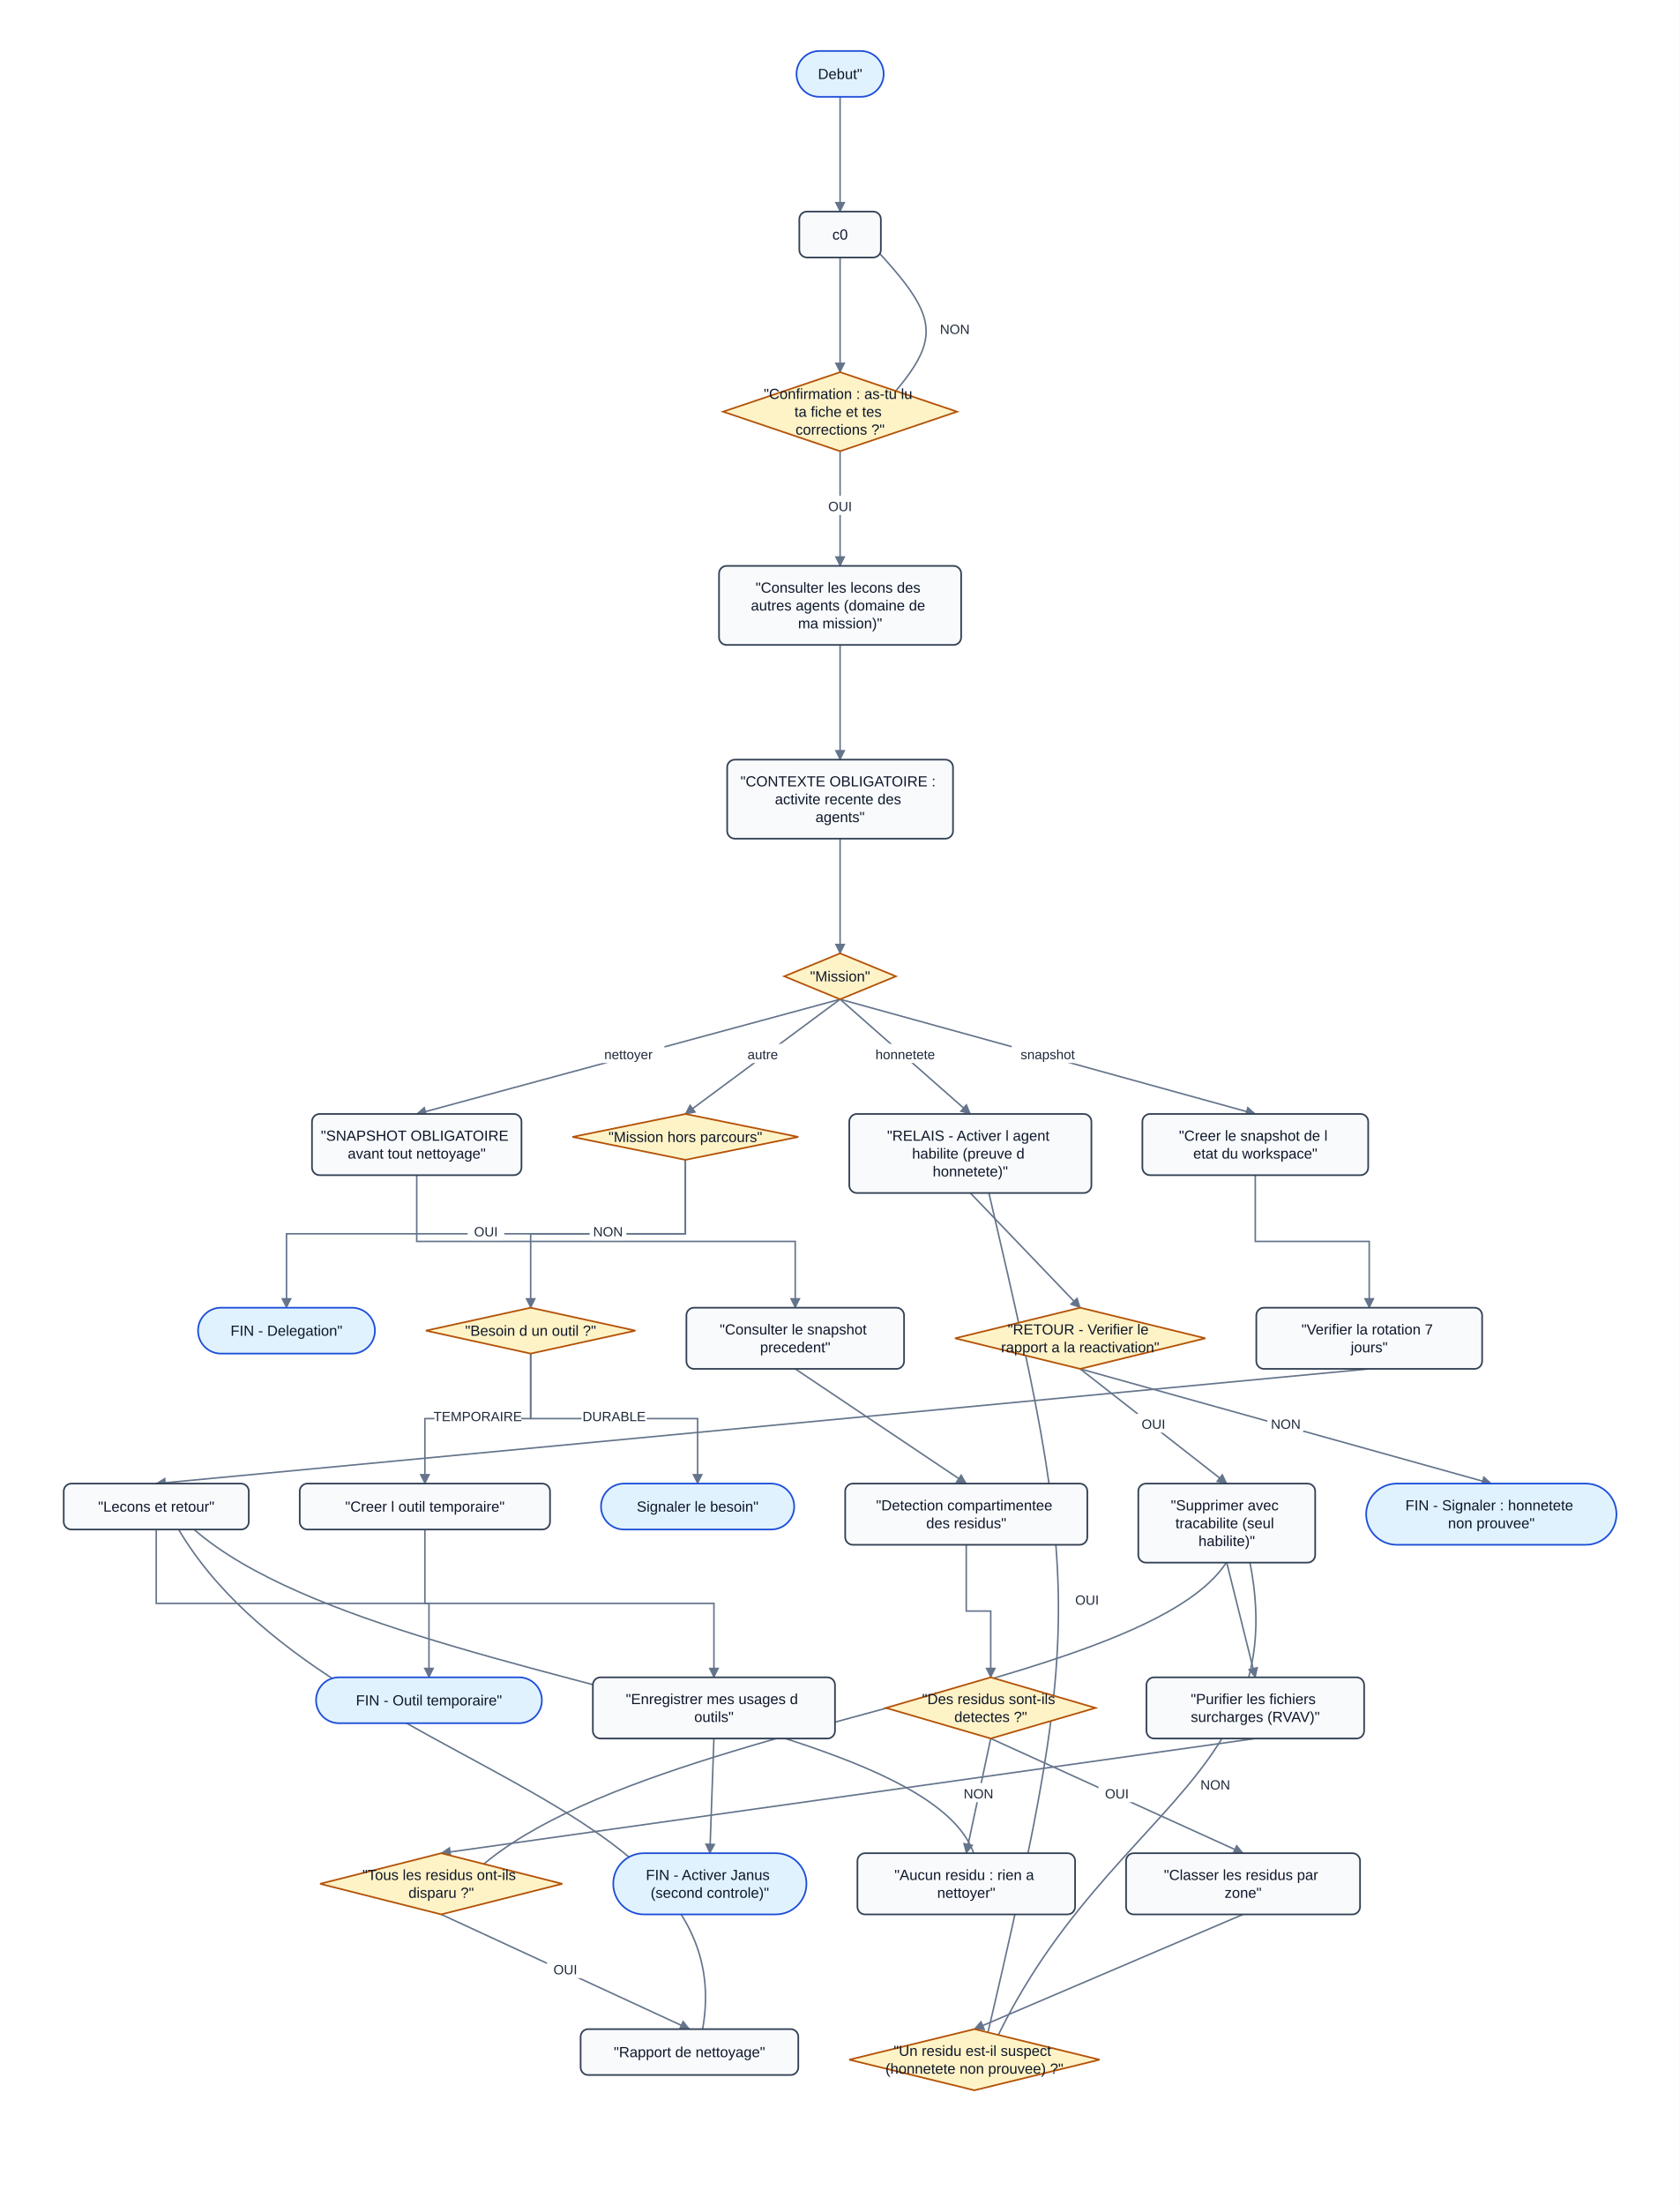
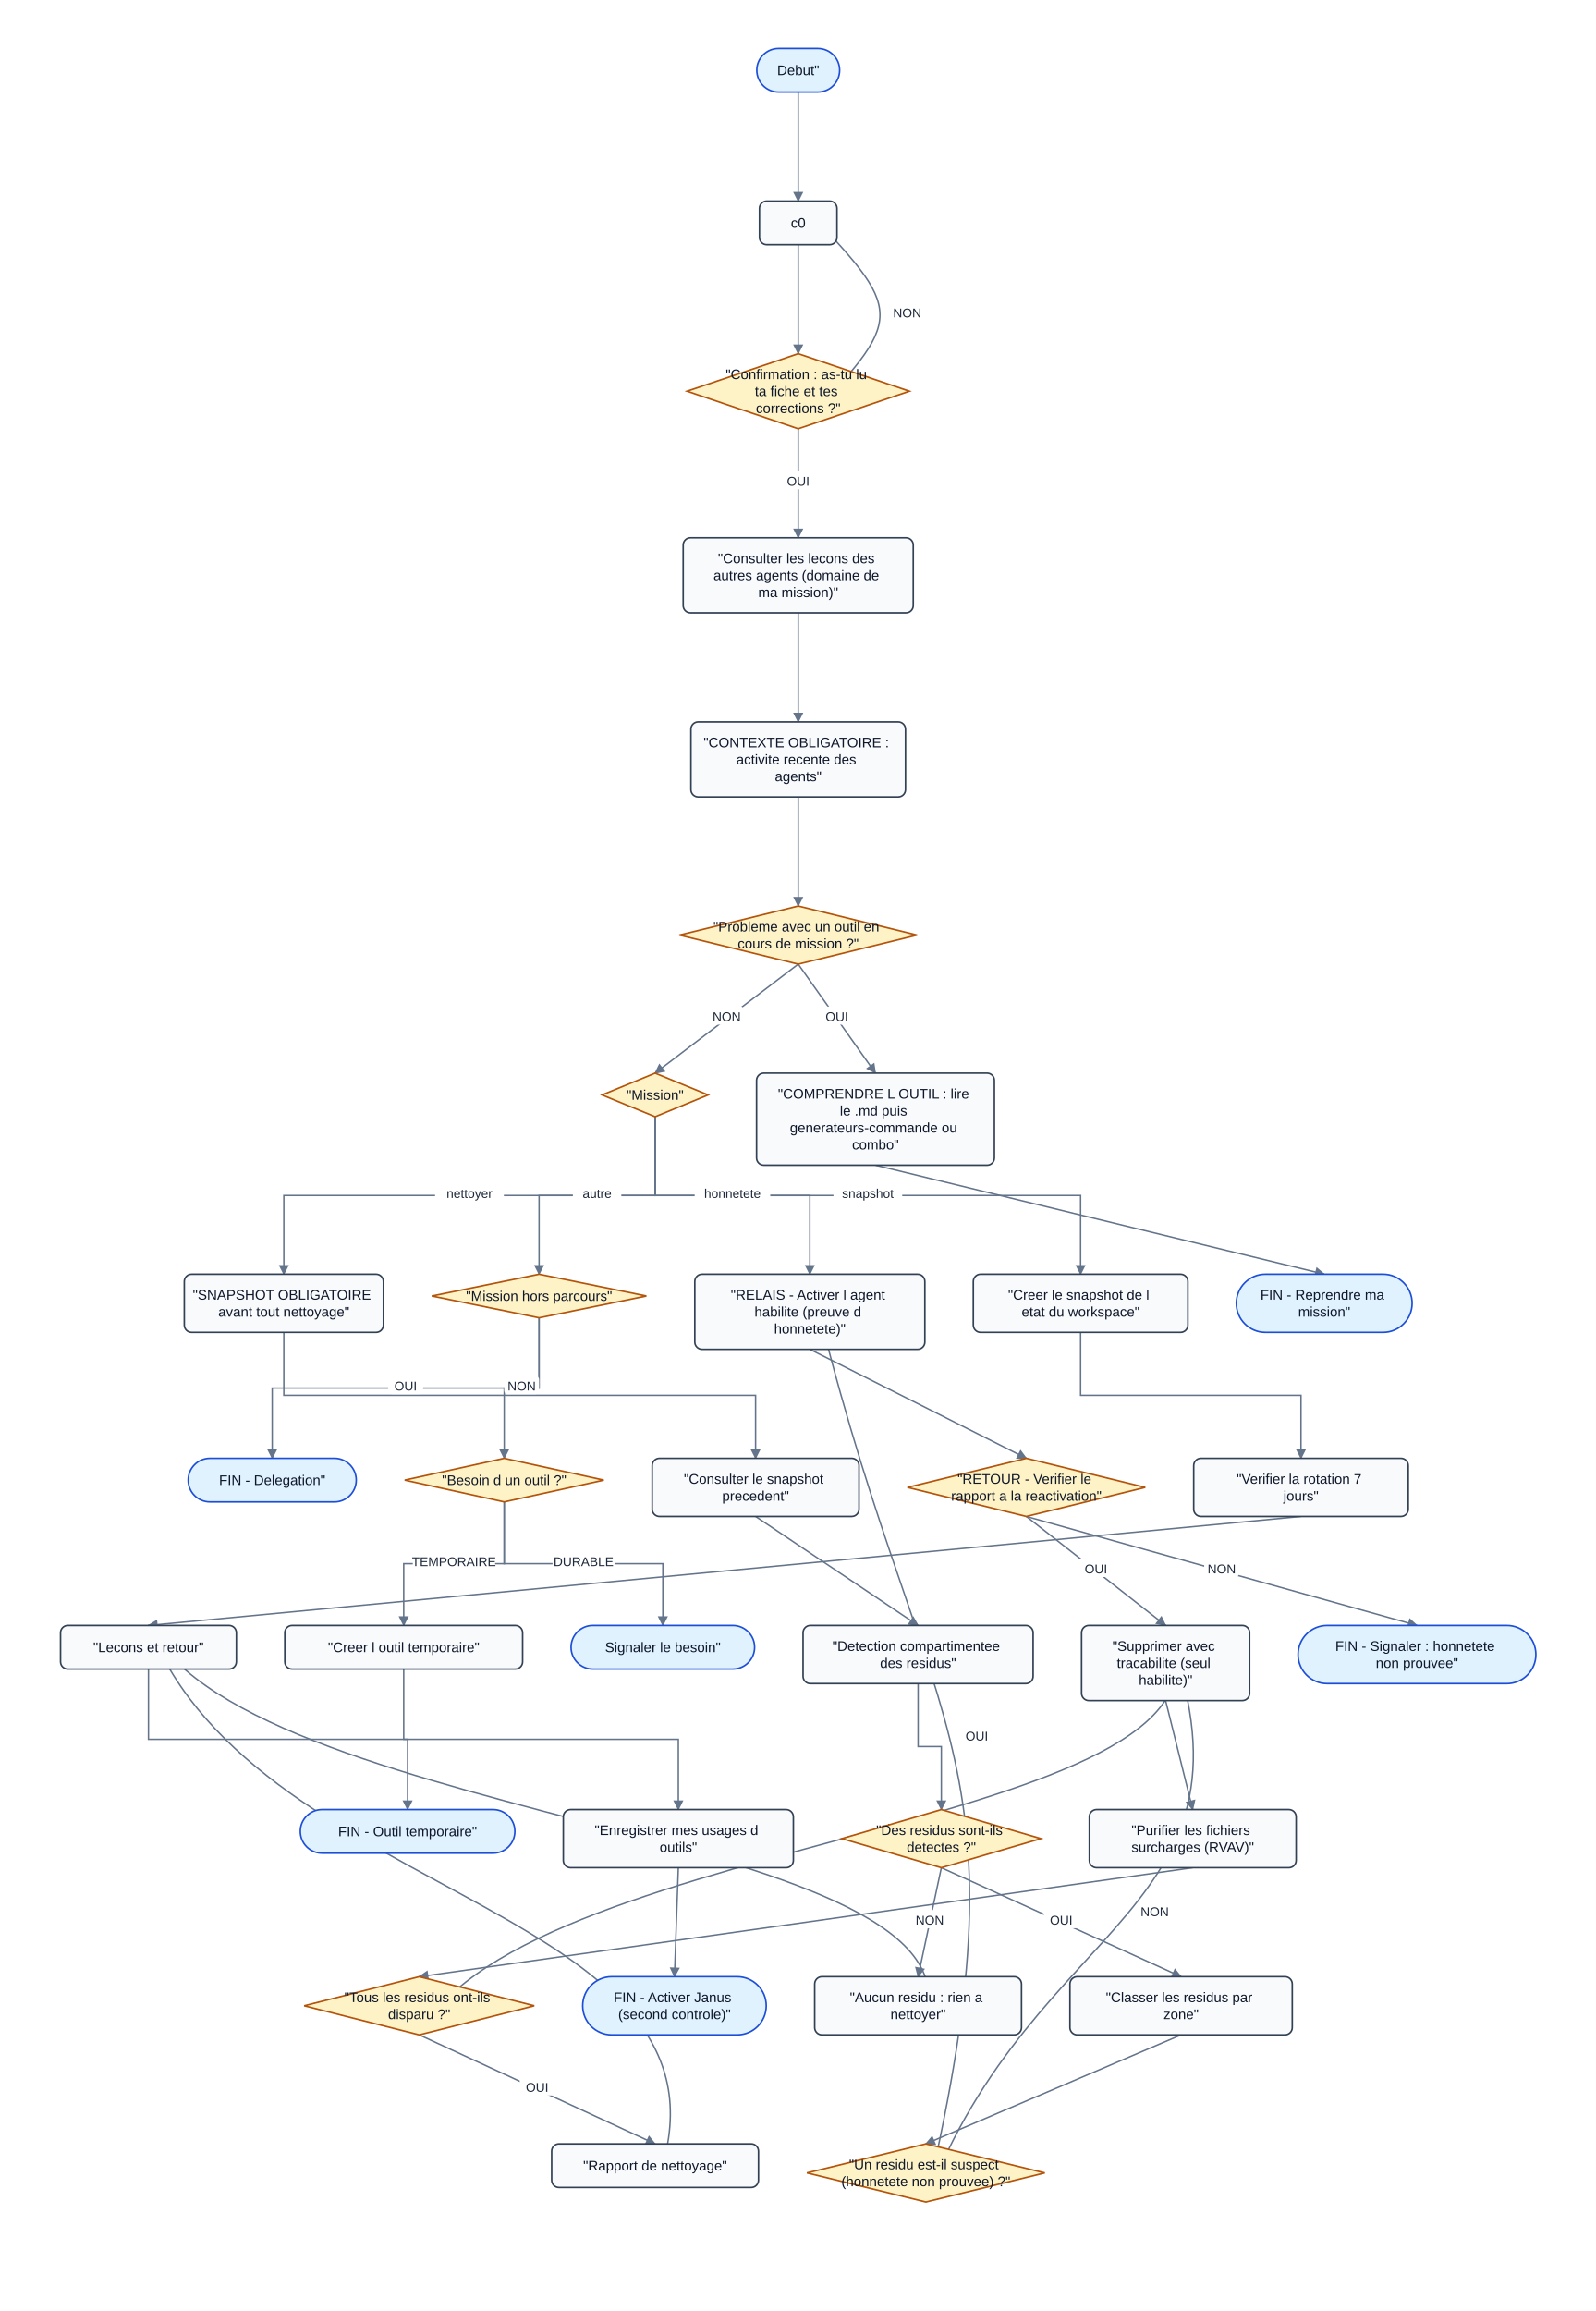
- <svg xmlns="http://www.w3.org/2000/svg" width="1318" height="1730" viewBox="0 0 1318 1730" font-family="Arial, Helvetica, sans-serif">
+ <svg xmlns="http://www.w3.org/2000/svg" width="1318" height="1908" viewBox="0 0 1318 1908" font-family="Arial, Helvetica, sans-serif">
  <defs>
    <marker id="fleche" viewBox="0 0 10 10" refX="9" refY="5" markerWidth="7" markerHeight="7" orient="auto-start-reverse">
      <path d="M 0 0 L 10 5 L 0 10 z" fill="#64748b" />
    </marker>
  </defs>
-   <rect width="1318" height="1730" fill="#ffffff" />
+   <rect width="1318" height="1908" fill="#ffffff" />
  <path d="M 659.2 76.0 L 659.2 166.0" fill="none" stroke="#64748b" stroke-width="1.2" marker-end="url(#fleche)" />
  <path d="M 659.2 202.0 L 659.2 292.0" fill="none" stroke="#64748b" stroke-width="1.2" marker-end="url(#fleche)" />
  <path d="M 659.2 354.0 L 659.2 444.0" fill="none" stroke="#64748b" stroke-width="1.2" marker-end="url(#fleche)" />
  <rect x="644.8" y="389.0" width="28.8" height="15" rx="3" fill="#ffffff" stroke="none" />
  <text x="659.2" y="401.0" text-anchor="middle" font-size="10.5" fill="#1e293b">OUI</text>
  <path d="M 659.2 354.0 C 749.2 260.0, 749.2 260.0, 659.2 166.0" fill="none" stroke="#64748b" stroke-width="1.2" marker-end="url(#fleche)" />
  <rect x="734.8" y="250.0" width="28.8" height="15" rx="3" fill="#ffffff" stroke="none" />
  <text x="749.2" y="262.0" text-anchor="middle" font-size="10.5" fill="#1e293b">NON</text>
  <path d="M 659.2 658.0 L 659.2 748.0" fill="none" stroke="#64748b" stroke-width="1.2" marker-end="url(#fleche)" />
  <path d="M 659.2 506.0 L 659.2 596.0" fill="none" stroke="#64748b" stroke-width="1.2" marker-end="url(#fleche)" />
-   <path d="M 659.2 784.0 L 327.0 874.0" fill="none" stroke="#64748b" stroke-width="1.2" marker-end="url(#fleche)" />
-   <rect x="464.7" y="819.0" width="56.8" height="15" rx="3" fill="#ffffff" stroke="none" />
-   <text x="493.1" y="831.0" text-anchor="middle" font-size="10.5" fill="#1e293b">nettoyer</text>
-   <path d="M 659.2 784.0 L 985.0 874.0" fill="none" stroke="#64748b" stroke-width="1.2" marker-end="url(#fleche)" />
-   <rect x="793.7" y="819.0" width="56.8" height="15" rx="3" fill="#ffffff" stroke="none" />
-   <text x="822.1" y="831.0" text-anchor="middle" font-size="10.5" fill="#1e293b">snapshot</text>
-   <path d="M 659.2 784.0 L 761.4 874.0" fill="none" stroke="#64748b" stroke-width="1.2" marker-end="url(#fleche)" />
-   <rect x="679.1" y="819.0" width="62.4" height="15" rx="3" fill="#ffffff" stroke="none" />
-   <text x="710.3" y="831.0" text-anchor="middle" font-size="10.5" fill="#1e293b">honnetete</text>
-   <path d="M 659.2 784.0 L 537.8 874.0" fill="none" stroke="#64748b" stroke-width="1.2" marker-end="url(#fleche)" />
-   <rect x="578.5" y="819.0" width="40.0" height="15" rx="3" fill="#ffffff" stroke="none" />
-   <text x="598.5" y="831.0" text-anchor="middle" font-size="10.5" fill="#1e293b">autre</text>
-   <path d="M 346.2 1502.0 L 541.0 1592.0" fill="none" stroke="#64748b" stroke-width="1.2" marker-end="url(#fleche)" />
-   <rect x="429.2" y="1537.0" width="28.8" height="15" rx="3" fill="#ffffff" stroke="none" />
-   <text x="443.6" y="1549.0" text-anchor="middle" font-size="10.5" fill="#1e293b">OUI</text>
-   <path d="M 346.2 1502.0 C 436.2 1333.0, 1052.6 1333.0, 962.6 1164.0" fill="none" stroke="#64748b" stroke-width="1.2" marker-end="url(#fleche)" />
-   <rect x="730.0" y="1323.0" width="28.8" height="15" rx="3" fill="#ffffff" stroke="none" />
-   <text x="744.4" y="1335.0" text-anchor="middle" font-size="10.5" fill="#1e293b">NON</text>
-   <path d="M 541.0 1628.0 C 631.0 1396.0, 212.6 1396.0, 122.6 1164.0" fill="none" stroke="#64748b" stroke-width="1.2" marker-end="url(#fleche)" />
-   <path d="M 122.6 1200.0 V 1258.0 H 560.2 V 1316.0" fill="none" stroke="#64748b" stroke-width="1.2" marker-end="url(#fleche)" />
-   <path d="M 327.0 922.0 V 974.0 H 624.0 V 1026.0" fill="none" stroke="#64748b" stroke-width="1.2" marker-end="url(#fleche)" />
-   <path d="M 537.8 910.0 V 968.0 H 224.8 V 1026.0" fill="none" stroke="#64748b" stroke-width="1.2" marker-end="url(#fleche)" />
-   <rect x="366.9" y="958.0" width="28.8" height="15" rx="3" fill="#ffffff" stroke="none" />
-   <text x="381.3" y="970.0" text-anchor="middle" font-size="10.5" fill="#1e293b">OUI</text>
-   <path d="M 537.8 910.0 V 968.0 H 416.4 V 1026.0" fill="none" stroke="#64748b" stroke-width="1.2" marker-end="url(#fleche)" />
-   <rect x="462.7" y="958.0" width="28.8" height="15" rx="3" fill="#ffffff" stroke="none" />
-   <text x="477.1" y="970.0" text-anchor="middle" font-size="10.5" fill="#1e293b">NON</text>
-   <path d="M 416.4 1062.0 V 1113.0 H 333.4 V 1164.0" fill="none" stroke="#64748b" stroke-width="1.2" marker-end="url(#fleche)" />
-   <rect x="340.9" y="1103.0" width="68.0" height="15" rx="3" fill="#ffffff" stroke="none" />
-   <text x="374.9" y="1115.0" text-anchor="middle" font-size="10.5" fill="#1e293b">TEMPORAIRE</text>
-   <path d="M 416.4 1062.0 V 1113.0 H 547.4 V 1164.0" fill="none" stroke="#64748b" stroke-width="1.2" marker-end="url(#fleche)" />
-   <rect x="456.3" y="1103.0" width="51.2" height="15" rx="3" fill="#ffffff" stroke="none" />
-   <text x="481.9" y="1115.0" text-anchor="middle" font-size="10.5" fill="#1e293b">DURABLE</text>
-   <path d="M 333.4 1200.0 V 1258.0 H 336.6 V 1316.0" fill="none" stroke="#64748b" stroke-width="1.2" marker-end="url(#fleche)" />
-   <path d="M 624.0 1074.0 L 758.2 1164.0" fill="none" stroke="#64748b" stroke-width="1.2" marker-end="url(#fleche)" />
-   <path d="M 758.2 1502.0 C 848.2 1333.0, 212.6 1333.0, 122.6 1164.0" fill="none" stroke="#64748b" stroke-width="1.2" marker-end="url(#fleche)" />
-   <path d="M 560.2 1364.0 L 557.0 1454.0" fill="none" stroke="#64748b" stroke-width="1.2" marker-end="url(#fleche)" />
-   <path d="M 758.2 1212.0 V 1264.0 H 777.4 V 1316.0" fill="none" stroke="#64748b" stroke-width="1.2" marker-end="url(#fleche)" />
-   <path d="M 777.4 1364.0 L 975.4 1454.0" fill="none" stroke="#64748b" stroke-width="1.2" marker-end="url(#fleche)" />
-   <rect x="862.0" y="1399.0" width="28.8" height="15" rx="3" fill="#ffffff" stroke="none" />
-   <text x="876.4" y="1411.0" text-anchor="middle" font-size="10.5" fill="#1e293b">OUI</text>
-   <path d="M 777.4 1364.0 L 758.2 1454.0" fill="none" stroke="#64748b" stroke-width="1.2" marker-end="url(#fleche)" />
-   <rect x="753.4" y="1399.0" width="28.8" height="15" rx="3" fill="#ffffff" stroke="none" />
-   <text x="767.8" y="1411.0" text-anchor="middle" font-size="10.5" fill="#1e293b">NON</text>
-   <path d="M 975.4 1502.0 L 764.6 1592.0" fill="none" stroke="#64748b" stroke-width="1.2" marker-end="url(#fleche)" />
-   <path d="M 764.6 1640.0 C 854.6 1257.0, 851.4 1257.0, 761.4 874.0" fill="none" stroke="#64748b" stroke-width="1.2" marker-end="url(#fleche)" />
-   <rect x="838.6" y="1247.0" width="28.8" height="15" rx="3" fill="#ffffff" stroke="none" />
-   <text x="853.0" y="1259.0" text-anchor="middle" font-size="10.5" fill="#1e293b">OUI</text>
-   <path d="M 764.6 1640.0 C 854.6 1402.0, 1052.6 1402.0, 962.6 1164.0" fill="none" stroke="#64748b" stroke-width="1.2" marker-end="url(#fleche)" />
-   <rect x="939.2" y="1392.0" width="28.8" height="15" rx="3" fill="#ffffff" stroke="none" />
-   <text x="953.6" y="1404.0" text-anchor="middle" font-size="10.5" fill="#1e293b">NON</text>
-   <path d="M 962.6 1226.0 L 985.0 1316.0" fill="none" stroke="#64748b" stroke-width="1.2" marker-end="url(#fleche)" />
-   <path d="M 985.0 1364.0 L 346.2 1454.0" fill="none" stroke="#64748b" stroke-width="1.2" marker-end="url(#fleche)" />
-   <path d="M 761.4 936.0 L 847.6 1026.0" fill="none" stroke="#64748b" stroke-width="1.2" marker-end="url(#fleche)" />
-   <path d="M 847.6 1074.0 L 962.6 1164.0" fill="none" stroke="#64748b" stroke-width="1.2" marker-end="url(#fleche)" />
-   <rect x="890.7" y="1109.0" width="28.8" height="15" rx="3" fill="#ffffff" stroke="none" />
-   <text x="905.1" y="1121.0" text-anchor="middle" font-size="10.5" fill="#1e293b">OUI</text>
-   <path d="M 847.6 1074.0 L 1170.2 1164.0" fill="none" stroke="#64748b" stroke-width="1.2" marker-end="url(#fleche)" />
-   <rect x="994.5" y="1109.0" width="28.8" height="15" rx="3" fill="#ffffff" stroke="none" />
-   <text x="1008.9" y="1121.0" text-anchor="middle" font-size="10.5" fill="#1e293b">NON</text>
-   <path d="M 985.0 922.0 V 974.0 H 1074.4 V 1026.0" fill="none" stroke="#64748b" stroke-width="1.2" marker-end="url(#fleche)" />
-   <path d="M 1074.4 1074.0 L 122.6 1164.0" fill="none" stroke="#64748b" stroke-width="1.2" marker-end="url(#fleche)" />
+   <path d="M 541.0 922.0 V 987.0 H 234.4 V 1052.0" fill="none" stroke="#64748b" stroke-width="1.2" marker-end="url(#fleche)" />
+   <rect x="359.3" y="977.0" width="56.8" height="15" rx="3" fill="#ffffff" stroke="none" />
+   <text x="387.7" y="989.0" text-anchor="middle" font-size="10.5" fill="#1e293b">nettoyer</text>
+   <path d="M 541.0 922.0 V 987.0 H 892.4 V 1052.0" fill="none" stroke="#64748b" stroke-width="1.2" marker-end="url(#fleche)" />
+   <rect x="688.3" y="977.0" width="56.8" height="15" rx="3" fill="#ffffff" stroke="none" />
+   <text x="716.7" y="989.0" text-anchor="middle" font-size="10.5" fill="#1e293b">snapshot</text>
+   <path d="M 541.0 922.0 V 987.0 H 668.8 V 1052.0" fill="none" stroke="#64748b" stroke-width="1.2" marker-end="url(#fleche)" />
+   <rect x="573.7" y="977.0" width="62.4" height="15" rx="3" fill="#ffffff" stroke="none" />
+   <text x="604.9" y="989.0" text-anchor="middle" font-size="10.5" fill="#1e293b">honnetete</text>
+   <path d="M 541.0 922.0 V 987.0 H 445.2 V 1052.0" fill="none" stroke="#64748b" stroke-width="1.2" marker-end="url(#fleche)" />
+   <rect x="473.1" y="977.0" width="40.0" height="15" rx="3" fill="#ffffff" stroke="none" />
+   <text x="493.1" y="989.0" text-anchor="middle" font-size="10.5" fill="#1e293b">autre</text>
+   <path d="M 346.2 1680.0 L 541.0 1770.0" fill="none" stroke="#64748b" stroke-width="1.2" marker-end="url(#fleche)" />
+   <rect x="429.2" y="1715.0" width="28.8" height="15" rx="3" fill="#ffffff" stroke="none" />
+   <text x="443.6" y="1727.0" text-anchor="middle" font-size="10.5" fill="#1e293b">OUI</text>
+   <path d="M 346.2 1680.0 C 436.2 1511.0, 1052.6 1511.0, 962.6 1342.0" fill="none" stroke="#64748b" stroke-width="1.2" marker-end="url(#fleche)" />
+   <rect x="730.0" y="1501.0" width="28.8" height="15" rx="3" fill="#ffffff" stroke="none" />
+   <text x="744.4" y="1513.0" text-anchor="middle" font-size="10.5" fill="#1e293b">NON</text>
+   <path d="M 541.0 1806.0 C 631.0 1574.0, 212.6 1574.0, 122.6 1342.0" fill="none" stroke="#64748b" stroke-width="1.2" marker-end="url(#fleche)" />
+   <path d="M 122.6 1378.0 V 1436.0 H 560.2 V 1494.0" fill="none" stroke="#64748b" stroke-width="1.2" marker-end="url(#fleche)" />
+   <path d="M 234.4 1100.0 V 1152.0 H 624.0 V 1204.0" fill="none" stroke="#64748b" stroke-width="1.2" marker-end="url(#fleche)" />
+   <path d="M 445.2 1088.0 V 1146.0 H 224.8 V 1204.0" fill="none" stroke="#64748b" stroke-width="1.2" marker-end="url(#fleche)" />
+   <rect x="320.6" y="1136.0" width="28.8" height="15" rx="3" fill="#ffffff" stroke="none" />
+   <text x="335.0" y="1148.0" text-anchor="middle" font-size="10.5" fill="#1e293b">OUI</text>
+   <path d="M 445.2 1088.0 V 1146.0 H 416.4 V 1204.0" fill="none" stroke="#64748b" stroke-width="1.2" marker-end="url(#fleche)" />
+   <rect x="416.4" y="1136.0" width="28.8" height="15" rx="3" fill="#ffffff" stroke="none" />
+   <text x="430.8" y="1148.0" text-anchor="middle" font-size="10.5" fill="#1e293b">NON</text>
+   <path d="M 416.4 1240.0 V 1291.0 H 333.4 V 1342.0" fill="none" stroke="#64748b" stroke-width="1.2" marker-end="url(#fleche)" />
+   <rect x="340.9" y="1281.0" width="68.0" height="15" rx="3" fill="#ffffff" stroke="none" />
+   <text x="374.9" y="1293.0" text-anchor="middle" font-size="10.5" fill="#1e293b">TEMPORAIRE</text>
+   <path d="M 416.4 1240.0 V 1291.0 H 547.4 V 1342.0" fill="none" stroke="#64748b" stroke-width="1.2" marker-end="url(#fleche)" />
+   <rect x="456.3" y="1281.0" width="51.2" height="15" rx="3" fill="#ffffff" stroke="none" />
+   <text x="481.9" y="1293.0" text-anchor="middle" font-size="10.5" fill="#1e293b">DURABLE</text>
+   <path d="M 333.4 1378.0 V 1436.0 H 336.6 V 1494.0" fill="none" stroke="#64748b" stroke-width="1.2" marker-end="url(#fleche)" />
+   <path d="M 624.0 1252.0 L 758.2 1342.0" fill="none" stroke="#64748b" stroke-width="1.2" marker-end="url(#fleche)" />
+   <path d="M 758.2 1680.0 C 848.2 1511.0, 212.6 1511.0, 122.6 1342.0" fill="none" stroke="#64748b" stroke-width="1.2" marker-end="url(#fleche)" />
+   <path d="M 560.2 1542.0 L 557.0 1632.0" fill="none" stroke="#64748b" stroke-width="1.2" marker-end="url(#fleche)" />
+   <path d="M 758.2 1390.0 V 1442.0 H 777.4 V 1494.0" fill="none" stroke="#64748b" stroke-width="1.2" marker-end="url(#fleche)" />
+   <path d="M 777.4 1542.0 L 975.4 1632.0" fill="none" stroke="#64748b" stroke-width="1.2" marker-end="url(#fleche)" />
+   <rect x="862.0" y="1577.0" width="28.8" height="15" rx="3" fill="#ffffff" stroke="none" />
+   <text x="876.4" y="1589.0" text-anchor="middle" font-size="10.5" fill="#1e293b">OUI</text>
+   <path d="M 777.4 1542.0 L 758.2 1632.0" fill="none" stroke="#64748b" stroke-width="1.2" marker-end="url(#fleche)" />
+   <rect x="753.4" y="1577.0" width="28.8" height="15" rx="3" fill="#ffffff" stroke="none" />
+   <text x="767.8" y="1589.0" text-anchor="middle" font-size="10.5" fill="#1e293b">NON</text>
+   <path d="M 975.4 1680.0 L 764.6 1770.0" fill="none" stroke="#64748b" stroke-width="1.2" marker-end="url(#fleche)" />
+   <path d="M 764.6 1818.0 C 854.6 1435.0, 758.8 1435.0, 668.8 1052.0" fill="none" stroke="#64748b" stroke-width="1.2" marker-end="url(#fleche)" />
+   <rect x="792.3" y="1425.0" width="28.8" height="15" rx="3" fill="#ffffff" stroke="none" />
+   <text x="806.7" y="1437.0" text-anchor="middle" font-size="10.5" fill="#1e293b">OUI</text>
+   <path d="M 764.6 1818.0 C 854.6 1580.0, 1052.6 1580.0, 962.6 1342.0" fill="none" stroke="#64748b" stroke-width="1.2" marker-end="url(#fleche)" />
+   <rect x="939.2" y="1570.0" width="28.8" height="15" rx="3" fill="#ffffff" stroke="none" />
+   <text x="953.6" y="1582.0" text-anchor="middle" font-size="10.5" fill="#1e293b">NON</text>
+   <path d="M 962.6 1404.0 L 985.0 1494.0" fill="none" stroke="#64748b" stroke-width="1.2" marker-end="url(#fleche)" />
+   <path d="M 985.0 1542.0 L 346.2 1632.0" fill="none" stroke="#64748b" stroke-width="1.2" marker-end="url(#fleche)" />
+   <path d="M 668.8 1114.0 L 847.6 1204.0" fill="none" stroke="#64748b" stroke-width="1.2" marker-end="url(#fleche)" />
+   <path d="M 847.6 1252.0 L 962.6 1342.0" fill="none" stroke="#64748b" stroke-width="1.2" marker-end="url(#fleche)" />
+   <rect x="890.7" y="1287.0" width="28.8" height="15" rx="3" fill="#ffffff" stroke="none" />
+   <text x="905.1" y="1299.0" text-anchor="middle" font-size="10.5" fill="#1e293b">OUI</text>
+   <path d="M 847.6 1252.0 L 1170.2 1342.0" fill="none" stroke="#64748b" stroke-width="1.2" marker-end="url(#fleche)" />
+   <rect x="994.5" y="1287.0" width="28.8" height="15" rx="3" fill="#ffffff" stroke="none" />
+   <text x="1008.9" y="1299.0" text-anchor="middle" font-size="10.5" fill="#1e293b">NON</text>
+   <path d="M 892.4 1100.0 V 1152.0 H 1074.4 V 1204.0" fill="none" stroke="#64748b" stroke-width="1.2" marker-end="url(#fleche)" />
+   <path d="M 1074.4 1252.0 L 122.6 1342.0" fill="none" stroke="#64748b" stroke-width="1.2" marker-end="url(#fleche)" />
+   <path d="M 659.2 796.0 L 723.0 886.0" fill="none" stroke="#64748b" stroke-width="1.2" marker-end="url(#fleche)" />
+   <rect x="676.7" y="831.0" width="28.8" height="15" rx="3" fill="#ffffff" stroke="none" />
+   <text x="691.1" y="843.0" text-anchor="middle" font-size="10.5" fill="#1e293b">OUI</text>
+   <path d="M 659.2 796.0 L 541.0 886.0" fill="none" stroke="#64748b" stroke-width="1.2" marker-end="url(#fleche)" />
+   <rect x="585.7" y="831.0" width="28.8" height="15" rx="3" fill="#ffffff" stroke="none" />
+   <text x="600.1" y="843.0" text-anchor="middle" font-size="10.5" fill="#1e293b">NON</text>
+   <path d="M 723.0 962.0 L 1093.6 1052.0" fill="none" stroke="#64748b" stroke-width="1.2" marker-end="url(#fleche)" />
  <rect x="625.0" y="40.0" width="68.4" height="36.0" rx="18.0" fill="#e0f2fe" stroke="#1d4ed8" stroke-width="1.3" />
  <text x="659.2" y="62.0" text-anchor="middle" font-size="11.5" fill="#0f172a">
    <tspan x="659.2" dy="0">Debut"</tspan>
  </text>
  <rect x="627.2" y="166.0" width="64.0" height="36.0" rx="6.0" fill="#f8fafc" stroke="#334155" stroke-width="1.3" />
  <text x="659.2" y="188.0" text-anchor="middle" font-size="11.5" fill="#0f172a">
    <tspan x="659.2" dy="0">c0</tspan>
  </text>
  <path d="M 659.2 292.0 L 751.0 323.0 L 659.2 354.0 L 567.4 323.0 Z" fill="#fef3c7" stroke="#b45309" stroke-width="1.3" />
  <text x="659.2" y="313.0" text-anchor="middle" font-size="11.5" fill="#0f172a">
    <tspan x="659.2" dy="0">"Confirmation : as-tu lu</tspan>
    <tspan x="659.2" dy="14">ta fiche et tes</tspan>
    <tspan x="659.2" dy="14">corrections ?"</tspan>
  </text>
  <rect x="570.6" y="596.0" width="177.2" height="62.0" rx="6.0" fill="#f8fafc" stroke="#334155" stroke-width="1.3" />
  <text x="659.2" y="617.0" text-anchor="middle" font-size="11.5" fill="#0f172a">
    <tspan x="659.2" dy="0">"CONTEXTE OBLIGATOIRE :</tspan>
    <tspan x="659.2" dy="14">activite recente des</tspan>
    <tspan x="659.2" dy="14">agents"</tspan>
  </text>
  <rect x="564.2" y="444.0" width="190.0" height="62.0" rx="6.0" fill="#f8fafc" stroke="#334155" stroke-width="1.3" />
  <text x="659.2" y="465.0" text-anchor="middle" font-size="11.5" fill="#0f172a">
    <tspan x="659.2" dy="0">"Consulter les lecons des</tspan>
    <tspan x="659.2" dy="14">autres agents (domaine de</tspan>
    <tspan x="659.2" dy="14">ma mission)"</tspan>
  </text>
-   <path d="M 659.2 748.0 L 703.0 766.0 L 659.2 784.0 L 615.4 766.0 Z" fill="#fef3c7" stroke="#b45309" stroke-width="1.3" />
-   <text x="659.2" y="770.0" text-anchor="middle" font-size="11.5" fill="#0f172a">
-     <tspan x="659.2" dy="0">"Mission"</tspan>
-   </text>
-   <path d="M 346.2 1454.0 L 441.2 1478.0 L 346.2 1502.0 L 251.2 1478.0 Z" fill="#fef3c7" stroke="#b45309" stroke-width="1.3" />
-   <text x="346.2" y="1475.0" text-anchor="middle" font-size="11.5" fill="#0f172a">
+   <path d="M 541.0 886.0 L 584.8 904.0 L 541.0 922.0 L 497.2 904.0 Z" fill="#fef3c7" stroke="#b45309" stroke-width="1.3" />
+   <text x="541.0" y="908.0" text-anchor="middle" font-size="11.5" fill="#0f172a">
+     <tspan x="541.0" dy="0">"Mission"</tspan>
+   </text>
+   <path d="M 346.2 1632.0 L 441.2 1656.0 L 346.2 1680.0 L 251.2 1656.0 Z" fill="#fef3c7" stroke="#b45309" stroke-width="1.3" />
+   <text x="346.2" y="1653.0" text-anchor="middle" font-size="11.5" fill="#0f172a">
    <tspan x="346.2" dy="0">"Tous les residus ont-ils</tspan>
    <tspan x="346.2" dy="14">disparu ?"</tspan>
  </text>
-   <rect x="455.6" y="1592.0" width="170.8" height="36.0" rx="6.0" fill="#f8fafc" stroke="#334155" stroke-width="1.3" />
-   <text x="541.0" y="1614.0" text-anchor="middle" font-size="11.5" fill="#0f172a">
+   <rect x="455.6" y="1770.0" width="170.8" height="36.0" rx="6.0" fill="#f8fafc" stroke="#334155" stroke-width="1.3" />
+   <text x="541.0" y="1792.0" text-anchor="middle" font-size="11.5" fill="#0f172a">
    <tspan x="541.0" dy="0">"Rapport de nettoyage"</tspan>
  </text>
-   <rect x="50.0" y="1164.0" width="145.2" height="36.0" rx="6.0" fill="#f8fafc" stroke="#334155" stroke-width="1.3" />
-   <text x="122.6" y="1186.0" text-anchor="middle" font-size="11.5" fill="#0f172a">
+   <rect x="50.0" y="1342.0" width="145.2" height="36.0" rx="6.0" fill="#f8fafc" stroke="#334155" stroke-width="1.3" />
+   <text x="122.6" y="1364.0" text-anchor="middle" font-size="11.5" fill="#0f172a">
    <tspan x="122.6" dy="0">"Lecons et retour"</tspan>
  </text>
-   <rect x="481.2" y="1454.0" width="151.6" height="48.0" rx="24.0" fill="#e0f2fe" stroke="#1d4ed8" stroke-width="1.3" />
-   <text x="557.0" y="1475.0" text-anchor="middle" font-size="11.5" fill="#0f172a">
+   <rect x="481.2" y="1632.0" width="151.6" height="48.0" rx="24.0" fill="#e0f2fe" stroke="#1d4ed8" stroke-width="1.3" />
+   <text x="557.0" y="1653.0" text-anchor="middle" font-size="11.5" fill="#0f172a">
    <tspan x="557.0" dy="0">FIN - Activer Janus</tspan>
    <tspan x="557.0" dy="14">(second controle)"</tspan>
  </text>
-   <rect x="244.8" y="874.0" width="164.4" height="48.0" rx="6.0" fill="#f8fafc" stroke="#334155" stroke-width="1.3" />
-   <text x="327.0" y="895.0" text-anchor="middle" font-size="11.5" fill="#0f172a">
-     <tspan x="327.0" dy="0">"SNAPSHOT OBLIGATOIRE</tspan>
-     <tspan x="327.0" dy="14">avant tout nettoyage"</tspan>
-   </text>
-   <path d="M 537.8 874.0 L 626.4 892.0 L 537.8 910.0 L 449.2 892.0 Z" fill="#fef3c7" stroke="#b45309" stroke-width="1.3" />
-   <text x="537.8" y="896.0" text-anchor="middle" font-size="11.5" fill="#0f172a">
-     <tspan x="537.8" dy="0">"Mission hors parcours"</tspan>
-   </text>
-   <rect x="155.4" y="1026.0" width="138.8" height="36.0" rx="18.0" fill="#e0f2fe" stroke="#1d4ed8" stroke-width="1.3" />
-   <text x="224.8" y="1048.0" text-anchor="middle" font-size="11.5" fill="#0f172a">
+   <rect x="152.2" y="1052.0" width="164.4" height="48.0" rx="6.0" fill="#f8fafc" stroke="#334155" stroke-width="1.3" />
+   <text x="234.4" y="1073.0" text-anchor="middle" font-size="11.5" fill="#0f172a">
+     <tspan x="234.4" dy="0">"SNAPSHOT OBLIGATOIRE</tspan>
+     <tspan x="234.4" dy="14">avant tout nettoyage"</tspan>
+   </text>
+   <path d="M 445.2 1052.0 L 533.8 1070.0 L 445.2 1088.0 L 356.6 1070.0 Z" fill="#fef3c7" stroke="#b45309" stroke-width="1.3" />
+   <text x="445.2" y="1074.0" text-anchor="middle" font-size="11.5" fill="#0f172a">
+     <tspan x="445.2" dy="0">"Mission hors parcours"</tspan>
+   </text>
+   <rect x="155.4" y="1204.0" width="138.8" height="36.0" rx="18.0" fill="#e0f2fe" stroke="#1d4ed8" stroke-width="1.3" />
+   <text x="224.8" y="1226.0" text-anchor="middle" font-size="11.5" fill="#0f172a">
    <tspan x="224.8" dy="0">FIN - Delegation"</tspan>
  </text>
-   <path d="M 416.4 1026.0 L 498.6 1044.0 L 416.4 1062.0 L 334.2 1044.0 Z" fill="#fef3c7" stroke="#b45309" stroke-width="1.3" />
-   <text x="416.4" y="1048.0" text-anchor="middle" font-size="11.5" fill="#0f172a">
+   <path d="M 416.4 1204.0 L 498.6 1222.0 L 416.4 1240.0 L 334.2 1222.0 Z" fill="#fef3c7" stroke="#b45309" stroke-width="1.3" />
+   <text x="416.4" y="1226.0" text-anchor="middle" font-size="11.5" fill="#0f172a">
    <tspan x="416.4" dy="0">"Besoin d un outil ?"</tspan>
  </text>
-   <rect x="235.2" y="1164.0" width="196.4" height="36.0" rx="6.0" fill="#f8fafc" stroke="#334155" stroke-width="1.3" />
-   <text x="333.4" y="1186.0" text-anchor="middle" font-size="11.5" fill="#0f172a">
+   <rect x="235.2" y="1342.0" width="196.4" height="36.0" rx="6.0" fill="#f8fafc" stroke="#334155" stroke-width="1.3" />
+   <text x="333.4" y="1364.0" text-anchor="middle" font-size="11.5" fill="#0f172a">
    <tspan x="333.4" dy="0">"Creer l outil temporaire"</tspan>
  </text>
-   <rect x="248.0" y="1316.0" width="177.2" height="36.0" rx="18.0" fill="#e0f2fe" stroke="#1d4ed8" stroke-width="1.3" />
-   <text x="336.6" y="1338.0" text-anchor="middle" font-size="11.5" fill="#0f172a">
+   <rect x="248.0" y="1494.0" width="177.2" height="36.0" rx="18.0" fill="#e0f2fe" stroke="#1d4ed8" stroke-width="1.3" />
+   <text x="336.6" y="1516.0" text-anchor="middle" font-size="11.5" fill="#0f172a">
    <tspan x="336.6" dy="0">FIN - Outil temporaire"</tspan>
  </text>
-   <rect x="471.6" y="1164.0" width="151.6" height="36.0" rx="18.0" fill="#e0f2fe" stroke="#1d4ed8" stroke-width="1.3" />
-   <text x="547.4" y="1186.0" text-anchor="middle" font-size="11.5" fill="#0f172a">
+   <rect x="471.6" y="1342.0" width="151.6" height="36.0" rx="18.0" fill="#e0f2fe" stroke="#1d4ed8" stroke-width="1.3" />
+   <text x="547.4" y="1364.0" text-anchor="middle" font-size="11.5" fill="#0f172a">
    <tspan x="547.4" dy="0">Signaler le besoin"</tspan>
  </text>
-   <rect x="538.6" y="1026.0" width="170.8" height="48.0" rx="6.0" fill="#f8fafc" stroke="#334155" stroke-width="1.3" />
-   <text x="624.0" y="1047.0" text-anchor="middle" font-size="11.5" fill="#0f172a">
+   <rect x="538.6" y="1204.0" width="170.8" height="48.0" rx="6.0" fill="#f8fafc" stroke="#334155" stroke-width="1.3" />
+   <text x="624.0" y="1225.0" text-anchor="middle" font-size="11.5" fill="#0f172a">
    <tspan x="624.0" dy="0">"Consulter le snapshot</tspan>
    <tspan x="624.0" dy="14">precedent"</tspan>
  </text>
-   <rect x="672.8" y="1454.0" width="170.8" height="48.0" rx="6.0" fill="#f8fafc" stroke="#334155" stroke-width="1.3" />
-   <text x="758.2" y="1475.0" text-anchor="middle" font-size="11.5" fill="#0f172a">
+   <rect x="672.8" y="1632.0" width="170.8" height="48.0" rx="6.0" fill="#f8fafc" stroke="#334155" stroke-width="1.3" />
+   <text x="758.2" y="1653.0" text-anchor="middle" font-size="11.5" fill="#0f172a">
    <tspan x="758.2" dy="0">"Aucun residu : rien a</tspan>
    <tspan x="758.2" dy="14">nettoyer"</tspan>
  </text>
-   <rect x="465.2" y="1316.0" width="190.0" height="48.0" rx="6.0" fill="#f8fafc" stroke="#334155" stroke-width="1.3" />
-   <text x="560.2" y="1337.0" text-anchor="middle" font-size="11.5" fill="#0f172a">
+   <rect x="465.2" y="1494.0" width="190.0" height="48.0" rx="6.0" fill="#f8fafc" stroke="#334155" stroke-width="1.3" />
+   <text x="560.2" y="1515.0" text-anchor="middle" font-size="11.5" fill="#0f172a">
    <tspan x="560.2" dy="0">"Enregistrer mes usages d</tspan>
    <tspan x="560.2" dy="14">outils"</tspan>
  </text>
-   <rect x="663.2" y="1164.0" width="190.0" height="48.0" rx="6.0" fill="#f8fafc" stroke="#334155" stroke-width="1.3" />
-   <text x="758.2" y="1185.0" text-anchor="middle" font-size="11.5" fill="#0f172a">
+   <rect x="663.2" y="1342.0" width="190.0" height="48.0" rx="6.0" fill="#f8fafc" stroke="#334155" stroke-width="1.3" />
+   <text x="758.2" y="1363.0" text-anchor="middle" font-size="11.5" fill="#0f172a">
    <tspan x="758.2" dy="0">"Detection compartimentee</tspan>
    <tspan x="758.2" dy="14">des residus"</tspan>
  </text>
-   <path d="M 777.4 1316.0 L 859.6 1340.0 L 777.4 1364.0 L 695.2 1340.0 Z" fill="#fef3c7" stroke="#b45309" stroke-width="1.3" />
-   <text x="777.4" y="1337.0" text-anchor="middle" font-size="11.5" fill="#0f172a">
+   <path d="M 777.4 1494.0 L 859.6 1518.0 L 777.4 1542.0 L 695.2 1518.0 Z" fill="#fef3c7" stroke="#b45309" stroke-width="1.3" />
+   <text x="777.4" y="1515.0" text-anchor="middle" font-size="11.5" fill="#0f172a">
    <tspan x="777.4" dy="0">"Des residus sont-ils</tspan>
    <tspan x="777.4" dy="14">detectes ?"</tspan>
  </text>
-   <rect x="883.6" y="1454.0" width="183.6" height="48.0" rx="6.0" fill="#f8fafc" stroke="#334155" stroke-width="1.3" />
-   <text x="975.4" y="1475.0" text-anchor="middle" font-size="11.5" fill="#0f172a">
+   <rect x="883.6" y="1632.0" width="183.6" height="48.0" rx="6.0" fill="#f8fafc" stroke="#334155" stroke-width="1.3" />
+   <text x="975.4" y="1653.0" text-anchor="middle" font-size="11.5" fill="#0f172a">
    <tspan x="975.4" dy="0">"Classer les residus par</tspan>
    <tspan x="975.4" dy="14">zone"</tspan>
  </text>
-   <path d="M 764.6 1592.0 L 862.8 1616.0 L 764.6 1640.0 L 666.4 1616.0 Z" fill="#fef3c7" stroke="#b45309" stroke-width="1.3" />
-   <text x="764.6" y="1613.0" text-anchor="middle" font-size="11.5" fill="#0f172a">
+   <path d="M 764.6 1770.0 L 862.8 1794.0 L 764.6 1818.0 L 666.4 1794.0 Z" fill="#fef3c7" stroke="#b45309" stroke-width="1.3" />
+   <text x="764.6" y="1791.0" text-anchor="middle" font-size="11.5" fill="#0f172a">
    <tspan x="764.6" dy="0">"Un residu est-il suspect</tspan>
    <tspan x="764.6" dy="14">(honnetete non prouvee) ?"</tspan>
  </text>
-   <rect x="893.2" y="1164.0" width="138.8" height="62.0" rx="6.0" fill="#f8fafc" stroke="#334155" stroke-width="1.3" />
-   <text x="962.6" y="1185.0" text-anchor="middle" font-size="11.5" fill="#0f172a">
+   <rect x="893.2" y="1342.0" width="138.8" height="62.0" rx="6.0" fill="#f8fafc" stroke="#334155" stroke-width="1.3" />
+   <text x="962.6" y="1363.0" text-anchor="middle" font-size="11.5" fill="#0f172a">
    <tspan x="962.6" dy="0">"Supprimer avec</tspan>
    <tspan x="962.6" dy="14">tracabilite (seul</tspan>
    <tspan x="962.6" dy="14">habilite)"</tspan>
  </text>
-   <rect x="899.6" y="1316.0" width="170.8" height="48.0" rx="6.0" fill="#f8fafc" stroke="#334155" stroke-width="1.3" />
-   <text x="985.0" y="1337.0" text-anchor="middle" font-size="11.5" fill="#0f172a">
+   <rect x="899.6" y="1494.0" width="170.8" height="48.0" rx="6.0" fill="#f8fafc" stroke="#334155" stroke-width="1.3" />
+   <text x="985.0" y="1515.0" text-anchor="middle" font-size="11.5" fill="#0f172a">
    <tspan x="985.0" dy="0">"Purifier les fichiers</tspan>
    <tspan x="985.0" dy="14">surcharges (RVAV)"</tspan>
  </text>
-   <rect x="666.4" y="874.0" width="190.0" height="62.0" rx="6.0" fill="#f8fafc" stroke="#334155" stroke-width="1.3" />
-   <text x="761.4" y="895.0" text-anchor="middle" font-size="11.5" fill="#0f172a">
-     <tspan x="761.4" dy="0">"RELAIS - Activer l agent</tspan>
-     <tspan x="761.4" dy="14">habilite (preuve d</tspan>
-     <tspan x="761.4" dy="14">honnetete)"</tspan>
-   </text>
-   <path d="M 847.6 1026.0 L 945.8 1050.0 L 847.6 1074.0 L 749.4 1050.0 Z" fill="#fef3c7" stroke="#b45309" stroke-width="1.3" />
-   <text x="847.6" y="1047.0" text-anchor="middle" font-size="11.5" fill="#0f172a">
+   <rect x="573.8" y="1052.0" width="190.0" height="62.0" rx="6.0" fill="#f8fafc" stroke="#334155" stroke-width="1.3" />
+   <text x="668.8" y="1073.0" text-anchor="middle" font-size="11.5" fill="#0f172a">
+     <tspan x="668.8" dy="0">"RELAIS - Activer l agent</tspan>
+     <tspan x="668.8" dy="14">habilite (preuve d</tspan>
+     <tspan x="668.8" dy="14">honnetete)"</tspan>
+   </text>
+   <path d="M 847.6 1204.0 L 945.8 1228.0 L 847.6 1252.0 L 749.4 1228.0 Z" fill="#fef3c7" stroke="#b45309" stroke-width="1.3" />
+   <text x="847.6" y="1225.0" text-anchor="middle" font-size="11.5" fill="#0f172a">
    <tspan x="847.6" dy="0">"RETOUR - Verifier le</tspan>
    <tspan x="847.6" dy="14">rapport a la reactivation"</tspan>
  </text>
-   <rect x="1072.0" y="1164.0" width="196.4" height="48.0" rx="24.0" fill="#e0f2fe" stroke="#1d4ed8" stroke-width="1.3" />
-   <text x="1170.2" y="1185.0" text-anchor="middle" font-size="11.5" fill="#0f172a">
+   <rect x="1072.0" y="1342.0" width="196.4" height="48.0" rx="24.0" fill="#e0f2fe" stroke="#1d4ed8" stroke-width="1.3" />
+   <text x="1170.2" y="1363.0" text-anchor="middle" font-size="11.5" fill="#0f172a">
    <tspan x="1170.2" dy="0">FIN - Signaler : honnetete</tspan>
    <tspan x="1170.2" dy="14">non prouvee"</tspan>
  </text>
-   <rect x="896.4" y="874.0" width="177.2" height="48.0" rx="6.0" fill="#f8fafc" stroke="#334155" stroke-width="1.3" />
-   <text x="985.0" y="895.0" text-anchor="middle" font-size="11.5" fill="#0f172a">
-     <tspan x="985.0" dy="0">"Creer le snapshot de l</tspan>
-     <tspan x="985.0" dy="14">etat du workspace"</tspan>
-   </text>
-   <rect x="985.8" y="1026.0" width="177.2" height="48.0" rx="6.0" fill="#f8fafc" stroke="#334155" stroke-width="1.3" />
-   <text x="1074.4" y="1047.0" text-anchor="middle" font-size="11.5" fill="#0f172a">
+   <rect x="803.8" y="1052.0" width="177.2" height="48.0" rx="6.0" fill="#f8fafc" stroke="#334155" stroke-width="1.3" />
+   <text x="892.4" y="1073.0" text-anchor="middle" font-size="11.5" fill="#0f172a">
+     <tspan x="892.4" dy="0">"Creer le snapshot de l</tspan>
+     <tspan x="892.4" dy="14">etat du workspace"</tspan>
+   </text>
+   <rect x="985.8" y="1204.0" width="177.2" height="48.0" rx="6.0" fill="#f8fafc" stroke="#334155" stroke-width="1.3" />
+   <text x="1074.4" y="1225.0" text-anchor="middle" font-size="11.5" fill="#0f172a">
    <tspan x="1074.4" dy="0">"Verifier la rotation 7</tspan>
    <tspan x="1074.4" dy="14">jours"</tspan>
  </text>
+   <path d="M 659.2 748.0 L 757.4 772.0 L 659.2 796.0 L 561.0 772.0 Z" fill="#fef3c7" stroke="#b45309" stroke-width="1.3" />
+   <text x="659.2" y="769.0" text-anchor="middle" font-size="11.5" fill="#0f172a">
+     <tspan x="659.2" dy="0">"Probleme avec un outil en</tspan>
+     <tspan x="659.2" dy="14">cours de mission ?"</tspan>
+   </text>
+   <rect x="624.8" y="886.0" width="196.4" height="76.0" rx="6.0" fill="#f8fafc" stroke="#334155" stroke-width="1.3" />
+   <text x="723.0" y="907.0" text-anchor="middle" font-size="11.5" fill="#0f172a">
+     <tspan x="723.0" dy="0">"COMPRENDRE L OUTIL : lire</tspan>
+     <tspan x="723.0" dy="14">le .md puis</tspan>
+     <tspan x="723.0" dy="14">generateurs-commande ou</tspan>
+     <tspan x="723.0" dy="14">combo"</tspan>
+   </text>
+   <rect x="1021.0" y="1052.0" width="145.2" height="48.0" rx="24.0" fill="#e0f2fe" stroke="#1d4ed8" stroke-width="1.3" />
+   <text x="1093.6" y="1073.0" text-anchor="middle" font-size="11.5" fill="#0f172a">
+     <tspan x="1093.6" dy="0">FIN - Reprendre ma</tspan>
+     <tspan x="1093.6" dy="14">mission"</tspan>
+   </text>
</svg>
